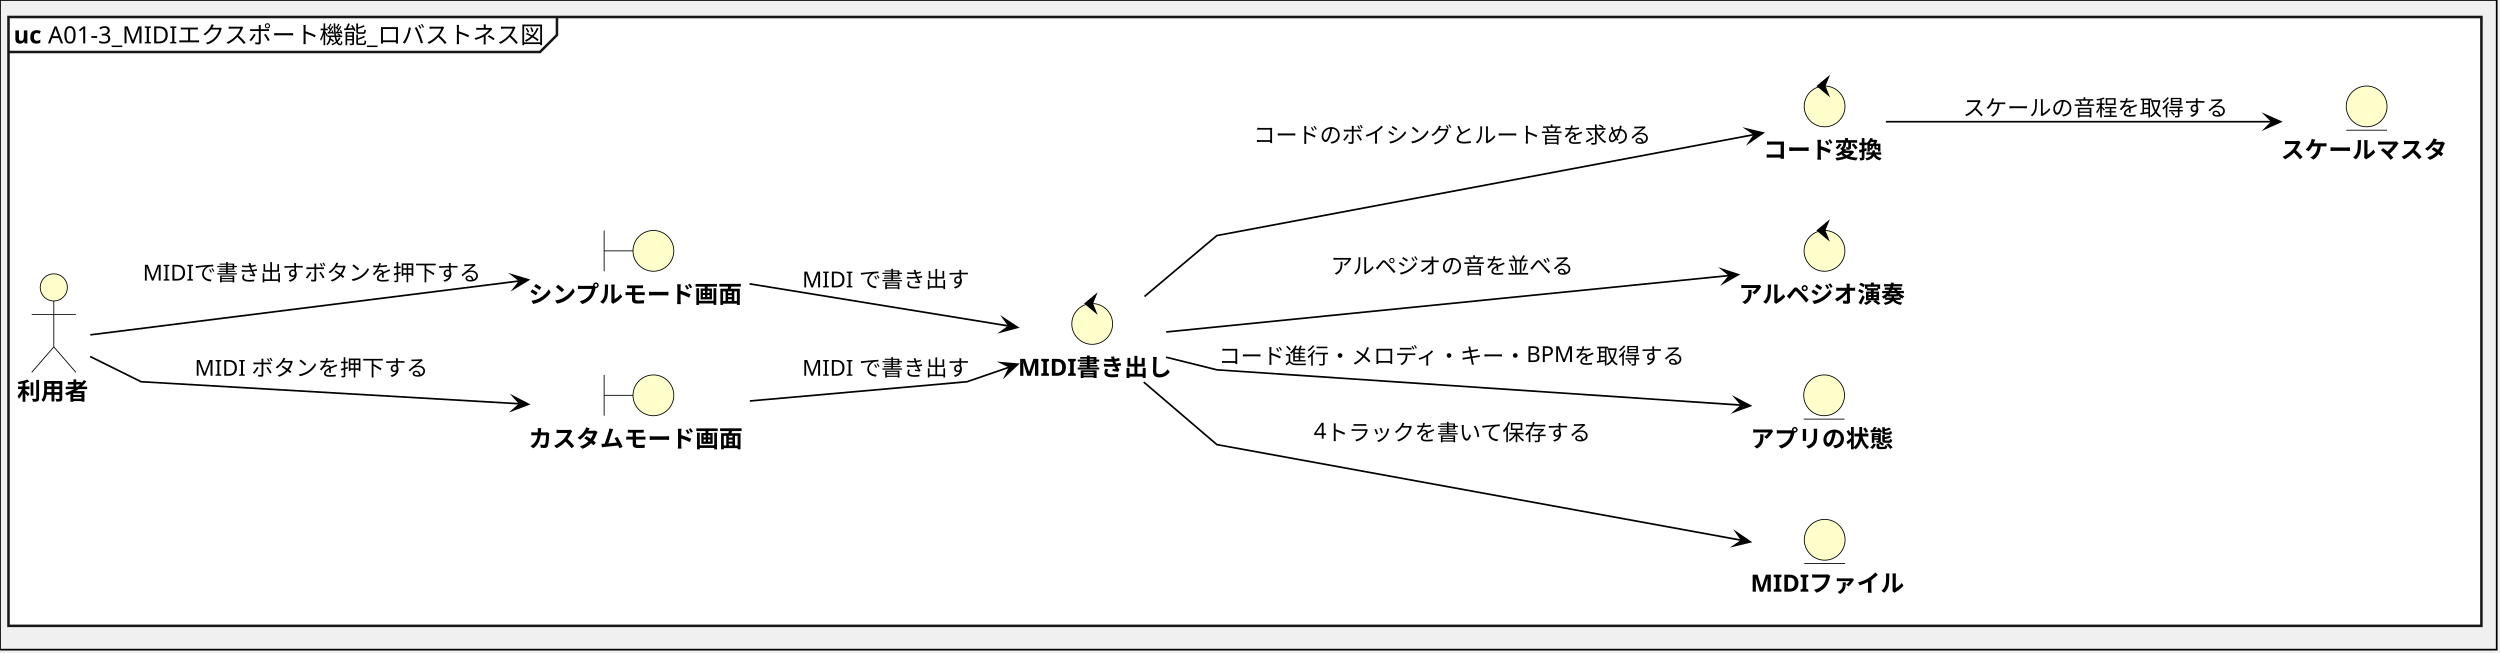
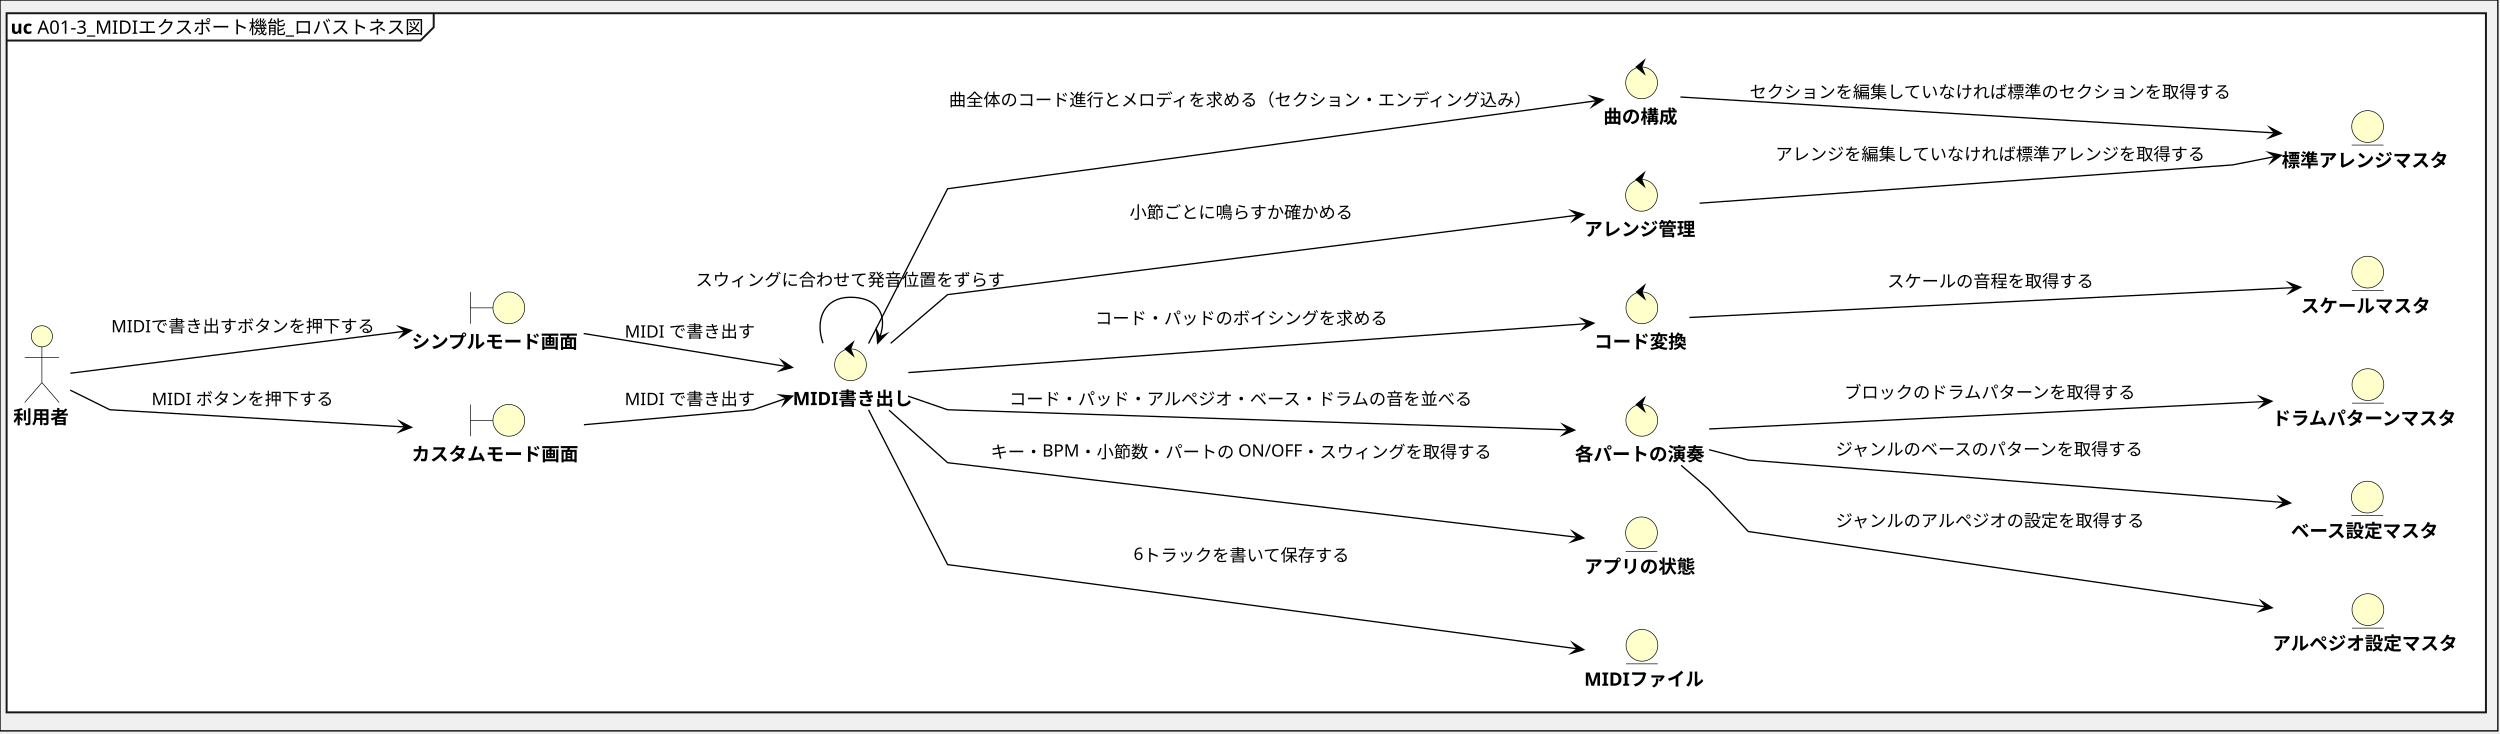
- <svg xmlns="http://www.w3.org/2000/svg" version="1.1" data-diagram-type="DESCRIPTION" style="width:1471px;height:384px;background:#FFFFFF;" width="1471px" height="384px" viewBox="0 0 1471 384" zoomAndPan="magnify" preserveAspectRatio="none" contentStyleType="text/css">
+ <svg xmlns="http://www.w3.org/2000/svg" version="1.1" data-diagram-type="DESCRIPTION" style="width:1889px;height:554px;background:#FFFFFF;" width="1889px" height="554px" viewBox="0 0 1889 554" zoomAndPan="magnify" preserveAspectRatio="none" contentStyleType="text/css">
  <defs />
  <g font-family="sans-serif" lengthAdjust="spacing">
-     <rect x="0" y="0" width="1469.063" height="382.252" fill="none" style="stroke:#000;stroke-width:1;" />
-     <rect x="5" y="10" width="1455.063" height="358.252" fill="#FFF" style="stroke:#181818;stroke-width:1.5;" />
+     <rect x="0" y="0" width="1887.375" height="552.252" fill="none" style="stroke:#000;stroke-width:1;" />
+     <rect x="5" y="10" width="1873.375" height="528.252" fill="#FFF" style="stroke:#181818;stroke-width:1.5;" />
    <path d="M327.71,10 L327.71,20.609 L317.71,30.609 L5,30.609" style="stroke:#181818;stroke-width:1.5;" fill="none" />
    <text x="8" y="25.533" fill="#000" font-size="14" textLength="16.338" font-weight="700">uc</text>
    <text x="28.228" y="25.533" fill="#000" font-size="14" textLength="292.482">A01-3_MIDIエクスポート機能_ロバストネス図</text>
    <g class="entity" data-qualified-name="A1" id="ent0001" data-source-line="4">
-       <ellipse cx="31.656" cy="169.109" rx="8" ry="8" fill="#FFC" style="stroke:#000;stroke-width:0.5;" />
-       <path d="M31.656,177.109 L31.656,204.109 M18.656,185.109 L44.656,185.109 M31.656,204.109 L18.656,219.109 M31.656,204.109 L44.656,219.109" style="stroke:#000;stroke-width:0.5;" fill="none" />
-       <text x="10" y="235.143" fill="#000" font-size="14" textLength="43.313" font-weight="700">利用者</text>
+       <ellipse cx="31.656" cy="254.109" rx="8" ry="8" fill="#FFC" style="stroke:#000;stroke-width:0.5;" />
+       <path d="M31.656,262.109 L31.656,289.109 M18.656,270.109 L44.656,270.109 M31.656,289.109 L18.656,304.109 M31.656,289.109 L44.656,304.109" style="stroke:#000;stroke-width:0.5;" fill="none" />
+       <text x="10" y="320.143" fill="#000" font-size="14" textLength="43.313" font-weight="700">利用者</text>
    </g>
    <g class="entity" data-qualified-name="B1" id="ent0002" data-source-line="5">
-       <path d="M355.469,135.609 L355.469,159.609 M355.469,147.609 L372.469,147.609" style="stroke:#000;stroke-width:0.5;" fill="none" />
-       <ellipse cx="384.469" cy="147.609" rx="12" ry="12" fill="#FFC" style="stroke:#000;stroke-width:0.5;" />
-       <text x="311" y="178.143" fill="#000" font-size="14" textLength="129.938" font-weight="700">シンプルモード画面</text>
+       <path d="M355.469,220.609 L355.469,244.609 M355.469,232.609 L372.469,232.609" style="stroke:#000;stroke-width:0.5;" fill="none" />
+       <ellipse cx="384.469" cy="232.609" rx="12" ry="12" fill="#FFC" style="stroke:#000;stroke-width:0.5;" />
+       <text x="311" y="263.143" fill="#000" font-size="14" textLength="129.938" font-weight="700">シンプルモード画面</text>
    </g>
    <g class="entity" data-qualified-name="B2" id="ent0003" data-source-line="6">
-       <path d="M355.469,220.609 L355.469,244.609 M355.469,232.609 L372.469,232.609" style="stroke:#000;stroke-width:0.5;" fill="none" />
-       <ellipse cx="384.469" cy="232.609" rx="12" ry="12" fill="#FFC" style="stroke:#000;stroke-width:0.5;" />
-       <text x="311" y="263.143" fill="#000" font-size="14" textLength="129.938" font-weight="700">カスタムモード画面</text>
+       <path d="M355.469,305.609 L355.469,329.609 M355.469,317.609 L372.469,317.609" style="stroke:#000;stroke-width:0.5;" fill="none" />
+       <ellipse cx="384.469" cy="317.609" rx="12" ry="12" fill="#FFC" style="stroke:#000;stroke-width:0.5;" />
+       <text x="311" y="348.143" fill="#000" font-size="14" textLength="129.938" font-weight="700">カスタムモード画面</text>
    </g>
    <g class="entity" data-qualified-name="C1" id="ent0004" data-source-line="7">
-       <ellipse cx="642.651" cy="190.609" rx="12" ry="12" fill="#FFC" style="stroke:#000;stroke-width:0.5;" />
-       <polygon points="638.651,178.609,644.651,173.609,642.651,178.609,644.651,183.609,638.651,178.609" fill="#000" style="stroke:#000;stroke-width:1;stroke-linejoin:miter;stroke-miterlimit:10;" />
-       <text x="599" y="221.143" fill="#000" font-size="14" textLength="87.302" font-weight="700">MIDI書き出し</text>
+       <ellipse cx="642.651" cy="275.609" rx="12" ry="12" fill="#FFC" style="stroke:#000;stroke-width:0.5;" />
+       <polygon points="638.651,263.609,644.651,258.609,642.651,263.609,644.651,268.609,638.651,263.609" fill="#000" style="stroke:#000;stroke-width:1;stroke-linejoin:miter;stroke-miterlimit:10;" />
+       <text x="599" y="306.143" fill="#000" font-size="14" textLength="87.302" font-weight="700">MIDI書き出し</text>
    </g>
    <g class="entity" data-qualified-name="C2" id="ent0005" data-source-line="8">
-       <ellipse cx="1073.594" cy="62.609" rx="12" ry="12" fill="#FFC" style="stroke:#000;stroke-width:0.5;" />
-       <polygon points="1069.594,50.609,1075.594,45.609,1073.594,50.609,1075.594,55.609,1069.594,50.609" fill="#000" style="stroke:#000;stroke-width:1;stroke-linejoin:miter;stroke-miterlimit:10;" />
-       <text x="1037.5" y="93.143" fill="#000" font-size="14" textLength="72.188" font-weight="700">コード変換</text>
+       <ellipse cx="1240.375" cy="62.609" rx="12" ry="12" fill="#FFC" style="stroke:#000;stroke-width:0.5;" />
+       <polygon points="1236.375,50.609,1242.375,45.609,1240.375,50.609,1242.375,55.609,1236.375,50.609" fill="#000" style="stroke:#000;stroke-width:1;stroke-linejoin:miter;stroke-miterlimit:10;" />
+       <text x="1211.5" y="93.143" fill="#000" font-size="14" textLength="57.75" font-weight="700">曲の構成</text>
    </g>
    <g class="entity" data-qualified-name="C3" id="ent0006" data-source-line="9">
-       <ellipse cx="1073.531" cy="147.609" rx="12" ry="12" fill="#FFC" style="stroke:#000;stroke-width:0.5;" />
-       <polygon points="1069.531,135.609,1075.531,130.609,1073.531,135.609,1075.531,140.609,1069.531,135.609" fill="#000" style="stroke:#000;stroke-width:1;stroke-linejoin:miter;stroke-miterlimit:10;" />
-       <text x="1023" y="178.143" fill="#000" font-size="14" textLength="101.063" font-weight="700">アルペジオ演奏</text>
+       <ellipse cx="1240.313" cy="147.609" rx="12" ry="12" fill="#FFC" style="stroke:#000;stroke-width:0.5;" />
+       <polygon points="1236.313,135.609,1242.313,130.609,1240.313,135.609,1242.313,140.609,1236.313,135.609" fill="#000" style="stroke:#000;stroke-width:1;stroke-linejoin:miter;stroke-miterlimit:10;" />
+       <text x="1197" y="178.143" fill="#000" font-size="14" textLength="86.625" font-weight="700">アレンジ管理</text>
    </g>
-     <g class="entity" data-qualified-name="E1" id="ent0007" data-source-line="10">
-       <ellipse cx="1073.313" cy="232.609" rx="12" ry="12" fill="#FFC" style="stroke:#000;stroke-width:0.5;" />
-       <line x1="1061.313" y1="246.609" x2="1085.313" y2="246.609" style="stroke:#000;stroke-width:0.5;" />
-       <text x="1030" y="263.143" fill="#000" font-size="14" textLength="86.625" font-weight="700">アプリの状態</text>
+     <g class="entity" data-qualified-name="C4" id="ent0007" data-source-line="10">
+       <ellipse cx="1240.594" cy="232.609" rx="12" ry="12" fill="#FFC" style="stroke:#000;stroke-width:0.5;" />
+       <polygon points="1236.594,220.609,1242.594,215.609,1240.594,220.609,1242.594,225.609,1236.594,220.609" fill="#000" style="stroke:#000;stroke-width:1;stroke-linejoin:miter;stroke-miterlimit:10;" />
+       <text x="1204.5" y="263.143" fill="#000" font-size="14" textLength="72.188" font-weight="700">コード変換</text>
    </g>
-     <g class="entity" data-qualified-name="E2" id="ent0008" data-source-line="11">
-       <ellipse cx="1392.531" cy="62.609" rx="12" ry="12" fill="#FFC" style="stroke:#000;stroke-width:0.5;" />
-       <line x1="1380.531" y1="76.609" x2="1404.531" y2="76.609" style="stroke:#000;stroke-width:0.5;" />
-       <text x="1342" y="93.143" fill="#000" font-size="14" textLength="101.063" font-weight="700">スケールマスタ</text>
+     <g class="entity" data-qualified-name="C5" id="ent0008" data-source-line="11">
+       <ellipse cx="1240.531" cy="317.609" rx="12" ry="12" fill="#FFC" style="stroke:#000;stroke-width:0.5;" />
+       <polygon points="1236.531,305.609,1242.531,300.609,1240.531,305.609,1242.531,310.609,1236.531,305.609" fill="#000" style="stroke:#000;stroke-width:1;stroke-linejoin:miter;stroke-miterlimit:10;" />
+       <text x="1190" y="348.143" fill="#000" font-size="14" textLength="101.063" font-weight="700">各パートの演奏</text>
    </g>
-     <g class="entity" data-qualified-name="E3" id="ent0009" data-source-line="12">
-       <ellipse cx="1073.651" cy="317.609" rx="12" ry="12" fill="#FFC" style="stroke:#000;stroke-width:0.5;" />
-       <line x1="1061.651" y1="331.609" x2="1085.651" y2="331.609" style="stroke:#000;stroke-width:0.5;" />
-       <text x="1030" y="348.143" fill="#000" font-size="14" textLength="87.302" font-weight="700">MIDIファイル</text>
+     <g class="entity" data-qualified-name="E1" id="ent0009" data-source-line="12">
+       <ellipse cx="1240.313" cy="402.609" rx="12" ry="12" fill="#FFC" style="stroke:#000;stroke-width:0.5;" />
+       <line x1="1228.313" y1="416.609" x2="1252.313" y2="416.609" style="stroke:#000;stroke-width:0.5;" />
+       <text x="1197" y="433.143" fill="#000" font-size="14" textLength="86.625" font-weight="700">アプリの状態</text>
    </g>
-     <g class="link" data-entity-1="ent0001" data-entity-2="ent0002" id="lnk10" data-source-line="14" data-link-type="dependency">
-       <path d="M53.15,197.019 C103.12,190.739 227.249,175.162 305.919,165.282" style="stroke:#000;stroke-width:1;" fill="none" id="A1-to-B1" />
-       <polygon points="310.88,164.659,301.452,161.812,305.919,165.282,302.449,169.75,310.88,164.659" fill="#000" style="stroke:#000;stroke-width:1;stroke-linejoin:miter;stroke-miterlimit:10;" />
-       <text x="84" y="165.104" fill="#000" font-size="13" textLength="196.441">MIDIで書き出すボタンを押下する</text>
+     <g class="entity" data-qualified-name="E2" id="ent0010" data-source-line="13">
+       <ellipse cx="1788.969" cy="95.609" rx="12" ry="12" fill="#FFC" style="stroke:#000;stroke-width:0.5;" />
+       <line x1="1776.969" y1="109.609" x2="1800.969" y2="109.609" style="stroke:#000;stroke-width:0.5;" />
+       <text x="1724" y="126.143" fill="#000" font-size="14" textLength="129.938" font-weight="700">標準アレンジマスタ</text>
    </g>
-     <g class="link" data-entity-1="ent0001" data-entity-2="ent0003" id="lnk11" data-source-line="15" data-link-type="dependency">
-       <path d="M53.04,209.779 C67.02,216.699 83,224.609 83,224.609 C83,224.609 219.968,232.589 305.928,237.589" style="stroke:#000;stroke-width:1;" fill="none" id="A1-to-B2" />
-       <polygon points="310.92,237.879,302.167,233.364,305.928,237.589,301.703,241.35,310.92,237.879" fill="#000" style="stroke:#000;stroke-width:1;stroke-linejoin:miter;stroke-miterlimit:10;" />
-       <text x="114.5" y="221.104" fill="#000" font-size="13" textLength="135.053">MIDI ボタンを押下する</text>
+     <g class="entity" data-qualified-name="E3" id="ent0011" data-source-line="14">
+       <ellipse cx="1789.031" cy="205.609" rx="12" ry="12" fill="#FFC" style="stroke:#000;stroke-width:0.5;" />
+       <line x1="1777.031" y1="219.609" x2="1801.031" y2="219.609" style="stroke:#000;stroke-width:0.5;" />
+       <text x="1738.5" y="236.143" fill="#000" font-size="14" textLength="101.063" font-weight="700">スケールマスタ</text>
    </g>
-     <g class="link" data-entity-1="ent0002" data-entity-2="ent0004" id="lnk12" data-source-line="16" data-link-type="dependency">
-       <path d="M441.03,167.019 C489.95,174.969 551.095,184.918 593.775,191.848" style="stroke:#000;stroke-width:1;" fill="none" id="B1-to-C1" />
-       <polygon points="598.71,192.649,590.467,187.259,593.775,191.848,589.185,195.155,598.71,192.649" fill="#000" style="stroke:#000;stroke-width:1;stroke-linejoin:miter;stroke-miterlimit:10;" />
-       <text x="472" y="169.104" fill="#000" font-size="13" textLength="96.053">MIDI で書き出す</text>
+     <g class="entity" data-qualified-name="E4" id="ent0012" data-source-line="15">
+       <ellipse cx="1789.188" cy="290.609" rx="12" ry="12" fill="#FFC" style="stroke:#000;stroke-width:0.5;" />
+       <line x1="1777.188" y1="304.609" x2="1801.188" y2="304.609" style="stroke:#000;stroke-width:0.5;" />
+       <text x="1717" y="321.143" fill="#000" font-size="14" textLength="144.375" font-weight="700">ドラムパターンマスタ</text>
    </g>
-     <g class="link" data-entity-1="ent0003" data-entity-2="ent0004" id="lnk13" data-source-line="17" data-link-type="dependency">
-       <path d="M441.2,235.929 C497.02,230.979 569,224.609 569,224.609 C569,224.609 578.403,221.369 594.183,215.929" style="stroke:#000;stroke-width:1;" fill="none" id="B2-to-C1" />
-       <polygon points="598.91,214.299,589.098,213.451,594.183,215.929,591.705,221.014,598.91,214.299" fill="#000" style="stroke:#000;stroke-width:1;stroke-linejoin:miter;stroke-miterlimit:10;" />
-       <text x="472" y="221.104" fill="#000" font-size="13" textLength="96.053">MIDI で書き出す</text>
+     <g class="entity" data-qualified-name="E5" id="ent0013" data-source-line="16">
+       <ellipse cx="1788.75" cy="375.609" rx="12" ry="12" fill="#FFC" style="stroke:#000;stroke-width:0.5;" />
+       <line x1="1776.75" y1="389.609" x2="1800.75" y2="389.609" style="stroke:#000;stroke-width:0.5;" />
+       <text x="1731" y="406.143" fill="#000" font-size="14" textLength="115.5" font-weight="700">ベース設定マスタ</text>
    </g>
-     <g class="link" data-entity-1="ent0004" data-entity-2="ent0007" id="lnk14" data-source-line="18" data-link-type="dependency">
-       <path d="M686.09,210.179 C701.87,214.099 716,217.609 716,217.609 C716,217.609 930.241,232.034 1024.861,238.404" style="stroke:#000;stroke-width:1;" fill="none" id="C1-to-E1" />
-       <polygon points="1029.85,238.739,1021.139,234.144,1024.861,238.404,1020.602,242.126,1029.85,238.739" fill="#000" style="stroke:#000;stroke-width:1;stroke-linejoin:miter;stroke-miterlimit:10;" />
-       <text x="717" y="214.104" fill="#000" font-size="13" textLength="275.171">コード進行・メロディ・キー・BPMを取得する</text>
+     <g class="entity" data-qualified-name="E6" id="ent0014" data-source-line="17">
+       <ellipse cx="1789.188" cy="460.609" rx="12" ry="12" fill="#FFC" style="stroke:#000;stroke-width:0.5;" />
+       <line x1="1777.188" y1="474.609" x2="1801.188" y2="474.609" style="stroke:#000;stroke-width:0.5;" />
+       <text x="1717" y="491.143" fill="#000" font-size="14" textLength="144.375" font-weight="700">アルペジオ設定マスタ</text>
    </g>
-     <g class="link" data-entity-1="ent0004" data-entity-2="ent0005" id="lnk15" data-source-line="19" data-link-type="dependency">
-       <path d="M673.41,174.449 C693.38,157.639 716,138.609 716,138.609 C716,138.609 942.486,96.043 1032.426,79.143" style="stroke:#000;stroke-width:1;" fill="none" id="C1-to-C2" />
-       <polygon points="1037.34,78.219,1027.756,75.95,1032.426,79.143,1029.233,83.813,1037.34,78.219" fill="#000" style="stroke:#000;stroke-width:1;stroke-linejoin:miter;stroke-miterlimit:10;" />
-       <text x="737.5" y="84.104" fill="#000" font-size="13" textLength="234">コードのボイシングとルート音を求める</text>
+     <g class="entity" data-qualified-name="E7" id="ent0015" data-source-line="18">
+       <ellipse cx="1240.651" cy="487.609" rx="12" ry="12" fill="#FFC" style="stroke:#000;stroke-width:0.5;" />
+       <line x1="1228.651" y1="501.609" x2="1252.651" y2="501.609" style="stroke:#000;stroke-width:0.5;" />
+       <text x="1197" y="518.143" fill="#000" font-size="14" textLength="87.302" font-weight="700">MIDIファイル</text>
    </g>
-     <g class="link" data-entity-1="ent0005" data-entity-2="ent0008" id="lnk16" data-source-line="20" data-link-type="dependency">
-       <path d="M1109.64,71.609 C1166.14,71.609 1272.37,71.609 1336.92,71.609" style="stroke:#000;stroke-width:1;" fill="none" id="C2-to-E2" />
-       <polygon points="1341.92,71.609,1332.92,67.609,1336.92,71.609,1332.92,75.609,1341.92,71.609" fill="#000" style="stroke:#000;stroke-width:1;stroke-linejoin:miter;stroke-miterlimit:10;" />
-       <text x="1155" y="68.104" fill="#000" font-size="13" textLength="156">スケールの音程を取得する</text>
+     <g class="link" data-entity-1="ent0001" data-entity-2="ent0002" id="lnk16" data-source-line="20" data-link-type="dependency">
+       <path d="M53.15,282.019 C103.12,275.739 227.249,260.162 305.919,250.282" style="stroke:#000;stroke-width:1;" fill="none" id="A1-to-B1" />
+       <polygon points="310.88,249.659,301.452,246.812,305.919,250.282,302.449,254.75,310.88,249.659" fill="#000" style="stroke:#000;stroke-width:1;stroke-linejoin:miter;stroke-miterlimit:10;" />
+       <text x="84" y="251.104" fill="#000" font-size="13" textLength="196.441">MIDIで書き出すボタンを押下する</text>
    </g>
-     <g class="link" data-entity-1="ent0004" data-entity-2="ent0006" id="lnk17" data-source-line="21" data-link-type="dependency">
-       <path d="M686.2,195.329 C766.1,187.319 932.805,170.608 1017.785,162.098" style="stroke:#000;stroke-width:1;" fill="none" id="C1-to-C3" />
-       <polygon points="1022.76,161.599,1013.406,158.516,1017.785,162.098,1014.203,166.476,1022.76,161.599" fill="#000" style="stroke:#000;stroke-width:1;stroke-linejoin:miter;stroke-miterlimit:10;" />
-       <text x="783" y="161.104" fill="#000" font-size="13" textLength="143">アルペジオの音を並べる</text>
+     <g class="link" data-entity-1="ent0001" data-entity-2="ent0003" id="lnk17" data-source-line="21" data-link-type="dependency">
+       <path d="M53.04,294.779 C67.02,301.699 83,309.609 83,309.609 C83,309.609 219.968,317.589 305.928,322.589" style="stroke:#000;stroke-width:1;" fill="none" id="A1-to-B2" />
+       <polygon points="310.92,322.879,302.167,318.364,305.928,322.589,301.703,326.35,310.92,322.879" fill="#000" style="stroke:#000;stroke-width:1;stroke-linejoin:miter;stroke-miterlimit:10;" />
+       <text x="114.5" y="306.104" fill="#000" font-size="13" textLength="135.053">MIDI ボタンを押下する</text>
    </g>
-     <g class="link" data-entity-1="ent0004" data-entity-2="ent0009" id="lnk18" data-source-line="22" data-link-type="dependency">
-       <path d="M672.99,224.829 C693.06,241.989 716,261.609 716,261.609 C716,261.609 930.311,300.683 1024.931,317.933" style="stroke:#000;stroke-width:1;" fill="none" id="C1-to-E3" />
-       <polygon points="1029.85,318.829,1021.713,313.28,1024.931,317.933,1020.279,321.15,1029.85,318.829" fill="#000" style="stroke:#000;stroke-width:1;stroke-linejoin:miter;stroke-miterlimit:10;" />
-       <text x="773" y="258.104" fill="#000" font-size="13" textLength="163.23">4トラックを書いて保存する</text>
+     <g class="link" data-entity-1="ent0002" data-entity-2="ent0004" id="lnk18" data-source-line="22" data-link-type="dependency">
+       <path d="M441.03,252.019 C489.95,259.969 551.095,269.918 593.775,276.848" style="stroke:#000;stroke-width:1;" fill="none" id="B1-to-C1" />
+       <polygon points="598.71,277.649,590.467,272.259,593.775,276.848,589.185,280.155,598.71,277.649" fill="#000" style="stroke:#000;stroke-width:1;stroke-linejoin:miter;stroke-miterlimit:10;" />
+       <text x="472" y="255.104" fill="#000" font-size="13" textLength="96.053">MIDI で書き出す</text>
+     </g>
+     <g class="link" data-entity-1="ent0003" data-entity-2="ent0004" id="lnk19" data-source-line="23" data-link-type="dependency">
+       <path d="M441.2,320.929 C497.02,315.979 569,309.609 569,309.609 C569,309.609 578.403,306.369 594.183,300.929" style="stroke:#000;stroke-width:1;" fill="none" id="B2-to-C1" />
+       <polygon points="598.91,299.299,589.098,298.451,594.183,300.929,591.705,306.014,598.91,299.299" fill="#000" style="stroke:#000;stroke-width:1;stroke-linejoin:miter;stroke-miterlimit:10;" />
+       <text x="472" y="306.104" fill="#000" font-size="13" textLength="96.053">MIDI で書き出す</text>
+     </g>
+     <g class="link" data-entity-1="ent0004" data-entity-2="ent0009" id="lnk20" data-source-line="24" data-link-type="dependency">
+       <path d="M671.74,309.929 C692.09,328.179 716,349.609 716,349.609 C716,349.609 1066.665,391.141 1191.695,405.951" style="stroke:#000;stroke-width:1;" fill="none" id="C1-to-E1" />
+       <polygon points="1196.66,406.539,1188.193,401.508,1191.695,405.951,1187.252,409.453,1196.66,406.539" fill="#000" style="stroke:#000;stroke-width:1;stroke-linejoin:miter;stroke-miterlimit:10;" />
+       <text x="748.5" y="346.104" fill="#000" font-size="13" textLength="379.888">キー・BPM・小節数・パートの ON/OFF・スウィングを取得する</text>
+     </g>
+     <g class="link" data-entity-1="ent0004" data-entity-2="ent0005" id="lnk21" data-source-line="25" data-link-type="dependency">
+       <path d="M656.29,259.549 C677.11,218.779 716,142.609 716,142.609 C716,142.609 1097.665,90.841 1206.395,76.101" style="stroke:#000;stroke-width:1;" fill="none" id="C1-to-C2" />
+       <polygon points="1211.35,75.429,1201.894,72.675,1206.395,76.101,1202.969,80.602,1211.35,75.429" fill="#000" style="stroke:#000;stroke-width:1;stroke-linejoin:miter;stroke-miterlimit:10;" />
+       <text x="717" y="80.104" fill="#000" font-size="13" textLength="442">曲全体のコード進行とメロディを求める（セクション・エンディング込み）</text>
+     </g>
+     <g class="link" data-entity-1="ent0005" data-entity-2="ent0010" id="lnk22" data-source-line="26" data-link-type="dependency">
+       <path d="M1269.73,73.309 C1353.88,78.399 1599.529,93.228 1718.699,100.428" style="stroke:#000;stroke-width:1;" fill="none" id="C2-to-E2" />
+       <polygon points="1723.69,100.729,1714.948,96.194,1718.699,100.428,1714.465,104.179,1723.69,100.729" fill="#000" style="stroke:#000;stroke-width:1;stroke-linejoin:miter;stroke-miterlimit:10;" />
+       <text x="1322" y="74.104" fill="#000" font-size="13" textLength="364">セクションを編集していなければ標準のセクションを取得する</text>
+     </g>
+     <g class="link" data-entity-1="ent0004" data-entity-2="ent0006" id="lnk23" data-source-line="27" data-link-type="dependency">
+       <path d="M672.99,259.389 C693.06,242.229 716,222.609 716,222.609 C716,222.609 1066.669,178.395 1191.699,162.635" style="stroke:#000;stroke-width:1;" fill="none" id="C1-to-C3" />
+       <polygon points="1196.66,162.009,1187.23,159.166,1191.699,162.635,1188.231,167.104,1196.66,162.009" fill="#000" style="stroke:#000;stroke-width:1;stroke-linejoin:miter;stroke-miterlimit:10;" />
+       <text x="853.5" y="165.104" fill="#000" font-size="13" textLength="169">小節ごとに鳴らすか確かめる</text>
+     </g>
+     <g class="link" data-entity-1="ent0006" data-entity-2="ent0010" id="lnk24" data-source-line="28" data-link-type="dependency">
+       <path d="M1284.22,153.539 C1395.72,145.529 1687,124.609 1687,124.609 C1687,124.609 1698.925,122.252 1718.845,118.302" style="stroke:#000;stroke-width:1;" fill="none" id="C3-to-E2" />
+       <polygon points="1723.75,117.329,1714.144,115.156,1718.845,118.302,1715.7,123.004,1723.75,117.329" fill="#000" style="stroke:#000;stroke-width:1;stroke-linejoin:miter;stroke-miterlimit:10;" />
+       <text x="1341.5" y="121.104" fill="#000" font-size="13" textLength="325">アレンジを編集していなければ標準アレンジを取得する</text>
+     </g>
+     <g class="link" data-entity-1="ent0004" data-entity-2="ent0007" id="lnk25" data-source-line="29" data-link-type="dependency">
+       <path d="M686.36,281.519 C798.86,273.399 1096.023,251.959 1199.323,244.509" style="stroke:#000;stroke-width:1;" fill="none" id="C1-to-C4" />
+       <polygon points="1204.31,244.149,1195.046,240.807,1199.323,244.509,1195.621,248.786,1204.31,244.149" fill="#000" style="stroke:#000;stroke-width:1;stroke-linejoin:miter;stroke-miterlimit:10;" />
+       <text x="827.5" y="245.104" fill="#000" font-size="13" textLength="221">コード・パッドのボイシングを求める</text>
+     </g>
+     <g class="link" data-entity-1="ent0007" data-entity-2="ent0011" id="lnk26" data-source-line="30" data-link-type="dependency">
+       <path d="M1276.52,239.879 C1370.63,235.229 1624.286,222.696 1733.406,217.306" style="stroke:#000;stroke-width:1;" fill="none" id="C4-to-E3" />
+       <polygon points="1738.4,217.059,1729.214,213.508,1733.406,217.306,1729.608,221.499,1738.4,217.059" fill="#000" style="stroke:#000;stroke-width:1;stroke-linejoin:miter;stroke-miterlimit:10;" />
+       <text x="1426" y="217.104" fill="#000" font-size="13" textLength="156">スケールの音程を取得する</text>
+     </g>
+     <g class="link" data-entity-1="ent0004" data-entity-2="ent0008" id="lnk27" data-source-line="31" data-link-type="dependency">
+       <path d="M686.09,299.299 C701.87,304.739 716,309.609 716,309.609 C716,309.609 1054.103,320.587 1184.783,324.837" style="stroke:#000;stroke-width:1;" fill="none" id="C1-to-C5" />
+       <polygon points="1189.78,324.999,1180.915,320.709,1184.783,324.837,1180.655,328.705,1189.78,324.999" fill="#000" style="stroke:#000;stroke-width:1;stroke-linejoin:miter;stroke-miterlimit:10;" />
+       <text x="762.5" y="306.104" fill="#000" font-size="13" textLength="351">コード・パッド・アルペジオ・ベース・ドラムの音を並べる</text>
+     </g>
+     <g class="link" data-entity-1="ent0008" data-entity-2="ent0012" id="lnk28" data-source-line="32" data-link-type="dependency">
+       <path d="M1291.45,324.139 C1388.81,319.329 1599.266,308.936 1711.646,303.386" style="stroke:#000;stroke-width:1;" fill="none" id="C5-to-E4" />
+       <polygon points="1716.64,303.139,1707.454,299.588,1711.646,303.386,1707.848,307.578,1716.64,303.139" fill="#000" style="stroke:#000;stroke-width:1;stroke-linejoin:miter;stroke-miterlimit:10;" />
+       <text x="1393.5" y="301.104" fill="#000" font-size="13" textLength="221">ブロックのドラムパターンを取得する</text>
+     </g>
+     <g class="link" data-entity-1="ent0008" data-entity-2="ent0013" id="lnk29" data-source-line="33" data-link-type="dependency">
+       <path d="M1291.4,339.789 C1307.37,344.009 1321,347.609 1321,347.609 C1321,347.609 1601.046,369.794 1725.756,379.674" style="stroke:#000;stroke-width:1;" fill="none" id="C5-to-E5" />
+       <polygon points="1730.74,380.069,1722.084,375.371,1725.756,379.674,1721.452,383.346,1730.74,380.069" fill="#000" style="stroke:#000;stroke-width:1;stroke-linejoin:miter;stroke-miterlimit:10;" />
+       <text x="1387" y="344.104" fill="#000" font-size="13" textLength="234">ジャンルのベースのパターンを取得する</text>
+     </g>
+     <g class="link" data-entity-1="ent0008" data-entity-2="ent0014" id="lnk30" data-source-line="34" data-link-type="dependency">
+       <path d="M1270.29,351.619 C1281.18,361.079 1291,369.609 1291,369.609 C1291,369.609 1321,401.609 1321,401.609 C1321,401.609 1581.142,439.489 1711.872,458.529" style="stroke:#000;stroke-width:1;" fill="none" id="C5-to-E6" />
+       <polygon points="1716.82,459.249,1708.49,453.994,1711.872,458.529,1707.337,461.911,1716.82,459.249" fill="#000" style="stroke:#000;stroke-width:1;stroke-linejoin:miter;stroke-miterlimit:10;" />
+       <text x="1387" y="398.104" fill="#000" font-size="13" textLength="234">ジャンルのアルペジオの設定を取得する</text>
+     </g>
+     <g class="link" data-entity-1="ent0004" data-entity-2="ent0004" id="lnk31" data-source-line="35" data-link-type="dependency">
+       <path d="M621.86,259.329 C615.6,241.839 622.48,224.609 642.5,224.609 C662.52,224.609 671.085,237.132 664.825,254.622" style="stroke:#000;stroke-width:1;" fill="none" id="C1-to-C1" />
+       <polygon points="663.14,259.329,669.939,252.204,664.825,254.622,662.407,249.508,663.14,259.329" fill="#000" style="stroke:#000;stroke-width:1;stroke-linejoin:miter;stroke-miterlimit:10;" />
+       <text x="525.5" y="216.104" fill="#000" font-size="13" textLength="234">スウィングに合わせて発音位置をずらす</text>
+     </g>
+     <g class="link" data-entity-1="ent0004" data-entity-2="ent0015" id="lnk32" data-source-line="36" data-link-type="dependency">
+       <path d="M656.29,309.669 C677.11,350.439 716,426.609 716,426.609 C716,426.609 1066.674,473.497 1191.704,490.217" style="stroke:#000;stroke-width:1;" fill="none" id="C1-to-E7" />
+       <polygon points="1196.66,490.879,1188.27,485.722,1191.704,490.217,1187.209,493.651,1196.66,490.879" fill="#000" style="stroke:#000;stroke-width:1;stroke-linejoin:miter;stroke-miterlimit:10;" />
+       <text x="856.5" y="423.104" fill="#000" font-size="13" textLength="163.23">6トラックを書いて保存する</text>
    </g>
  </g>
</svg>
